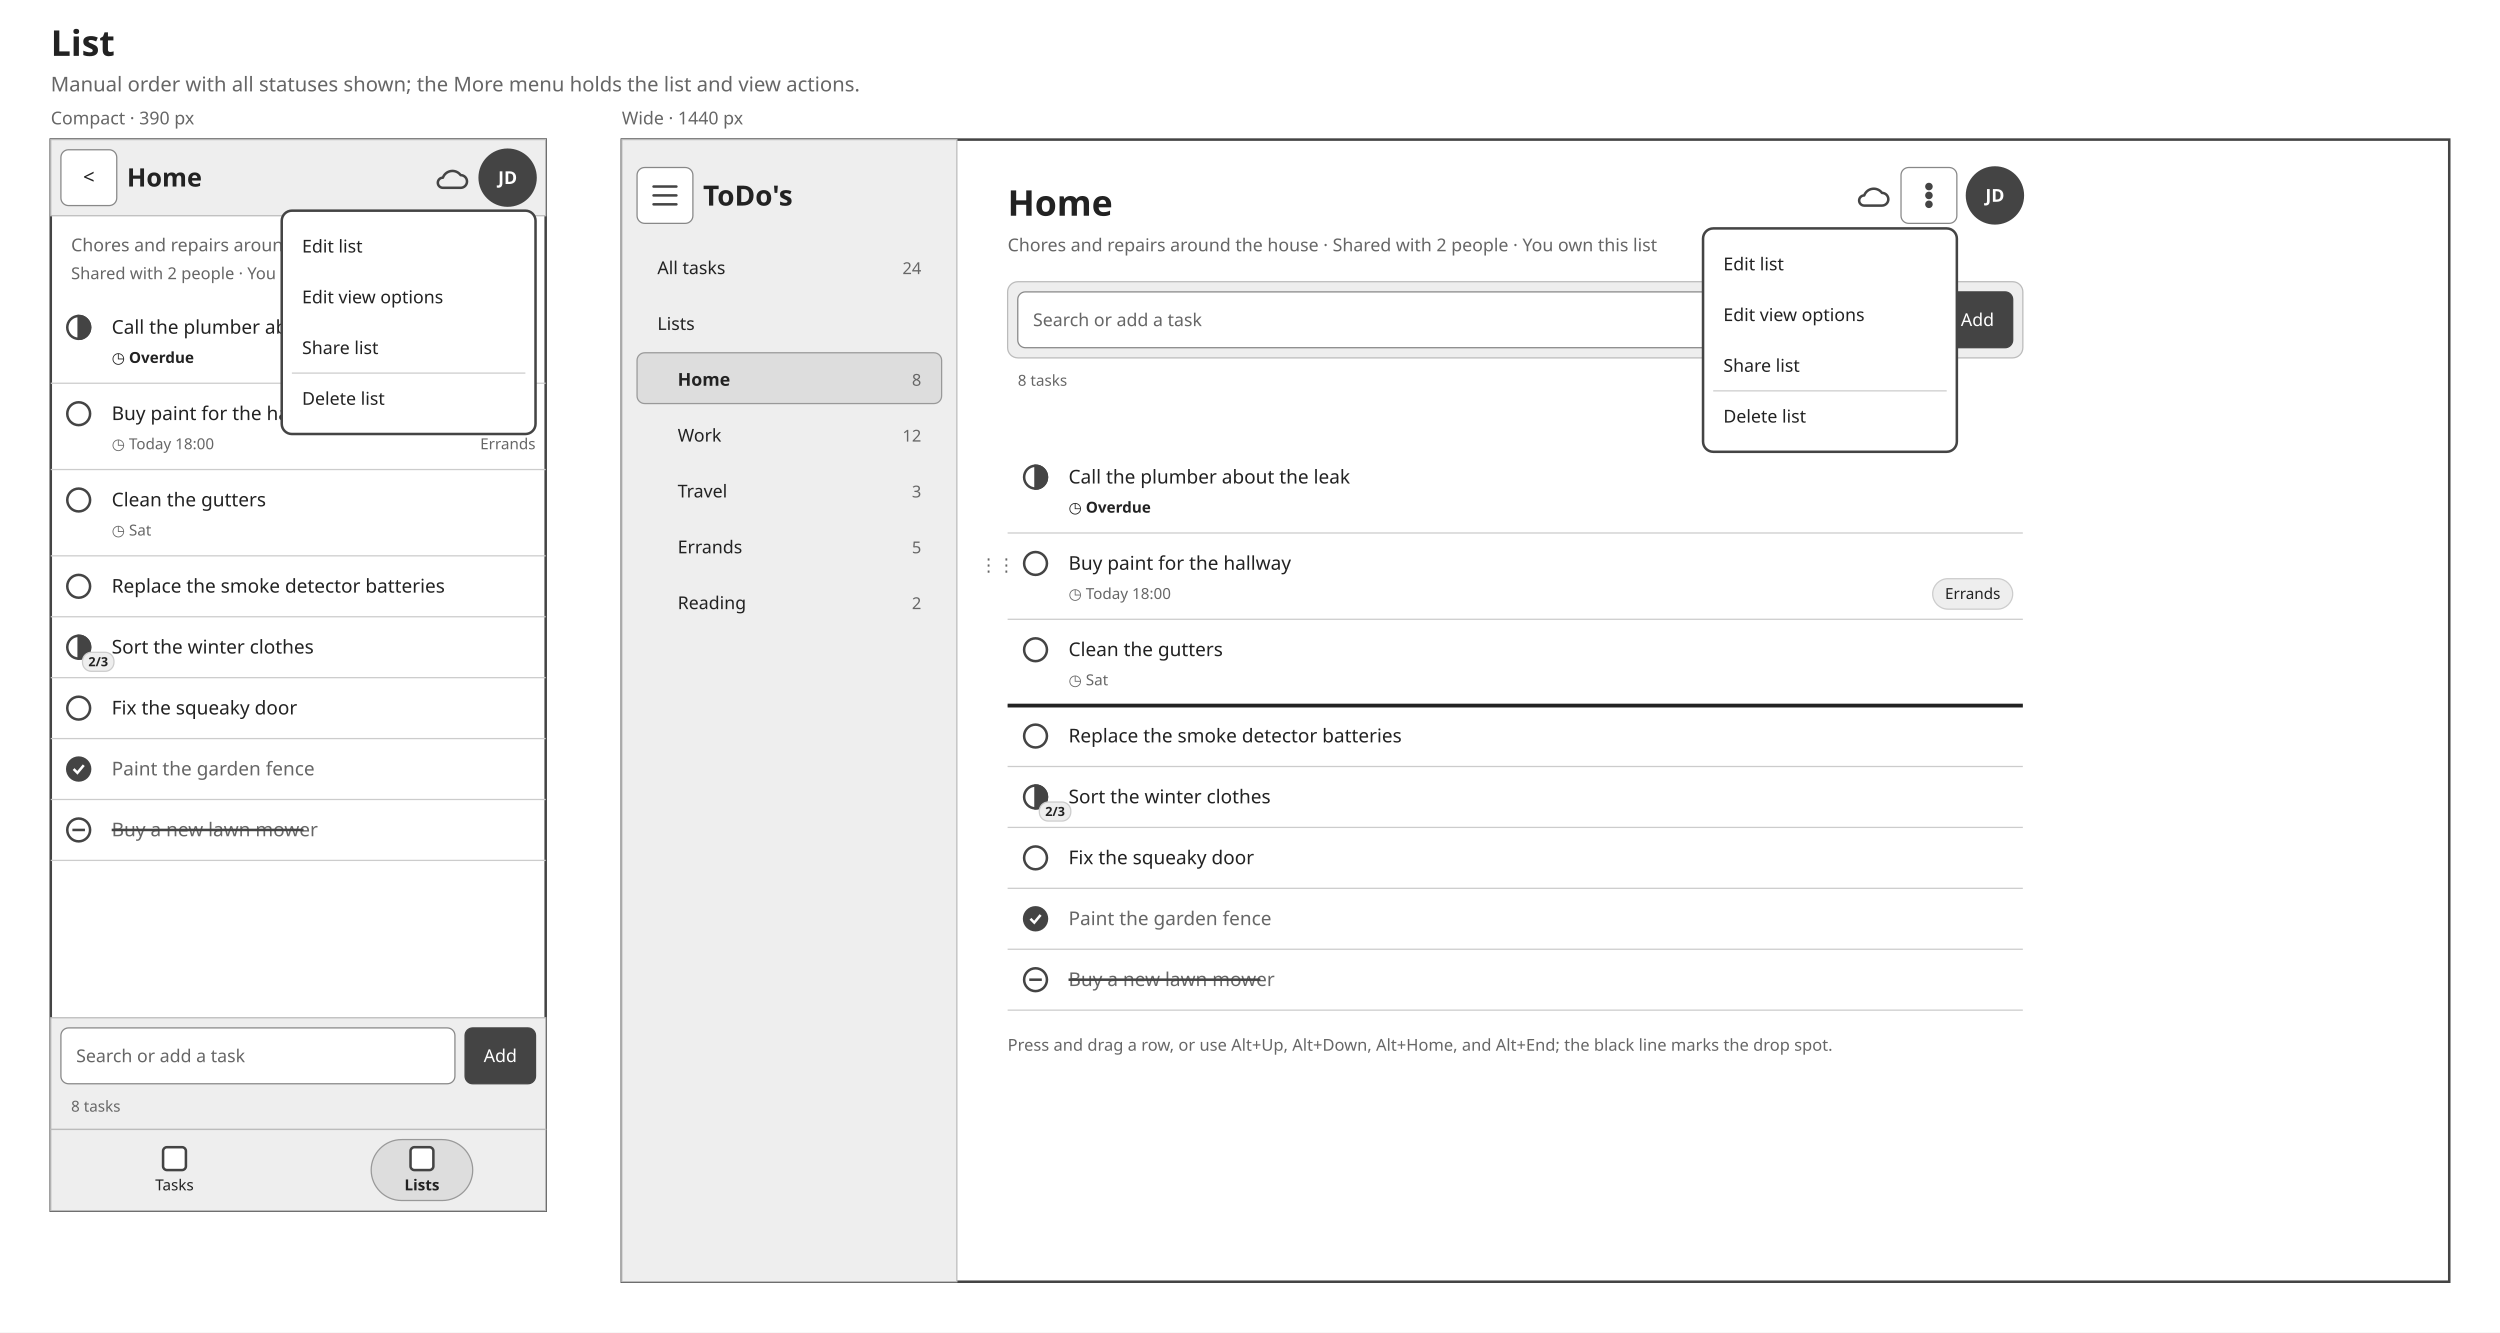
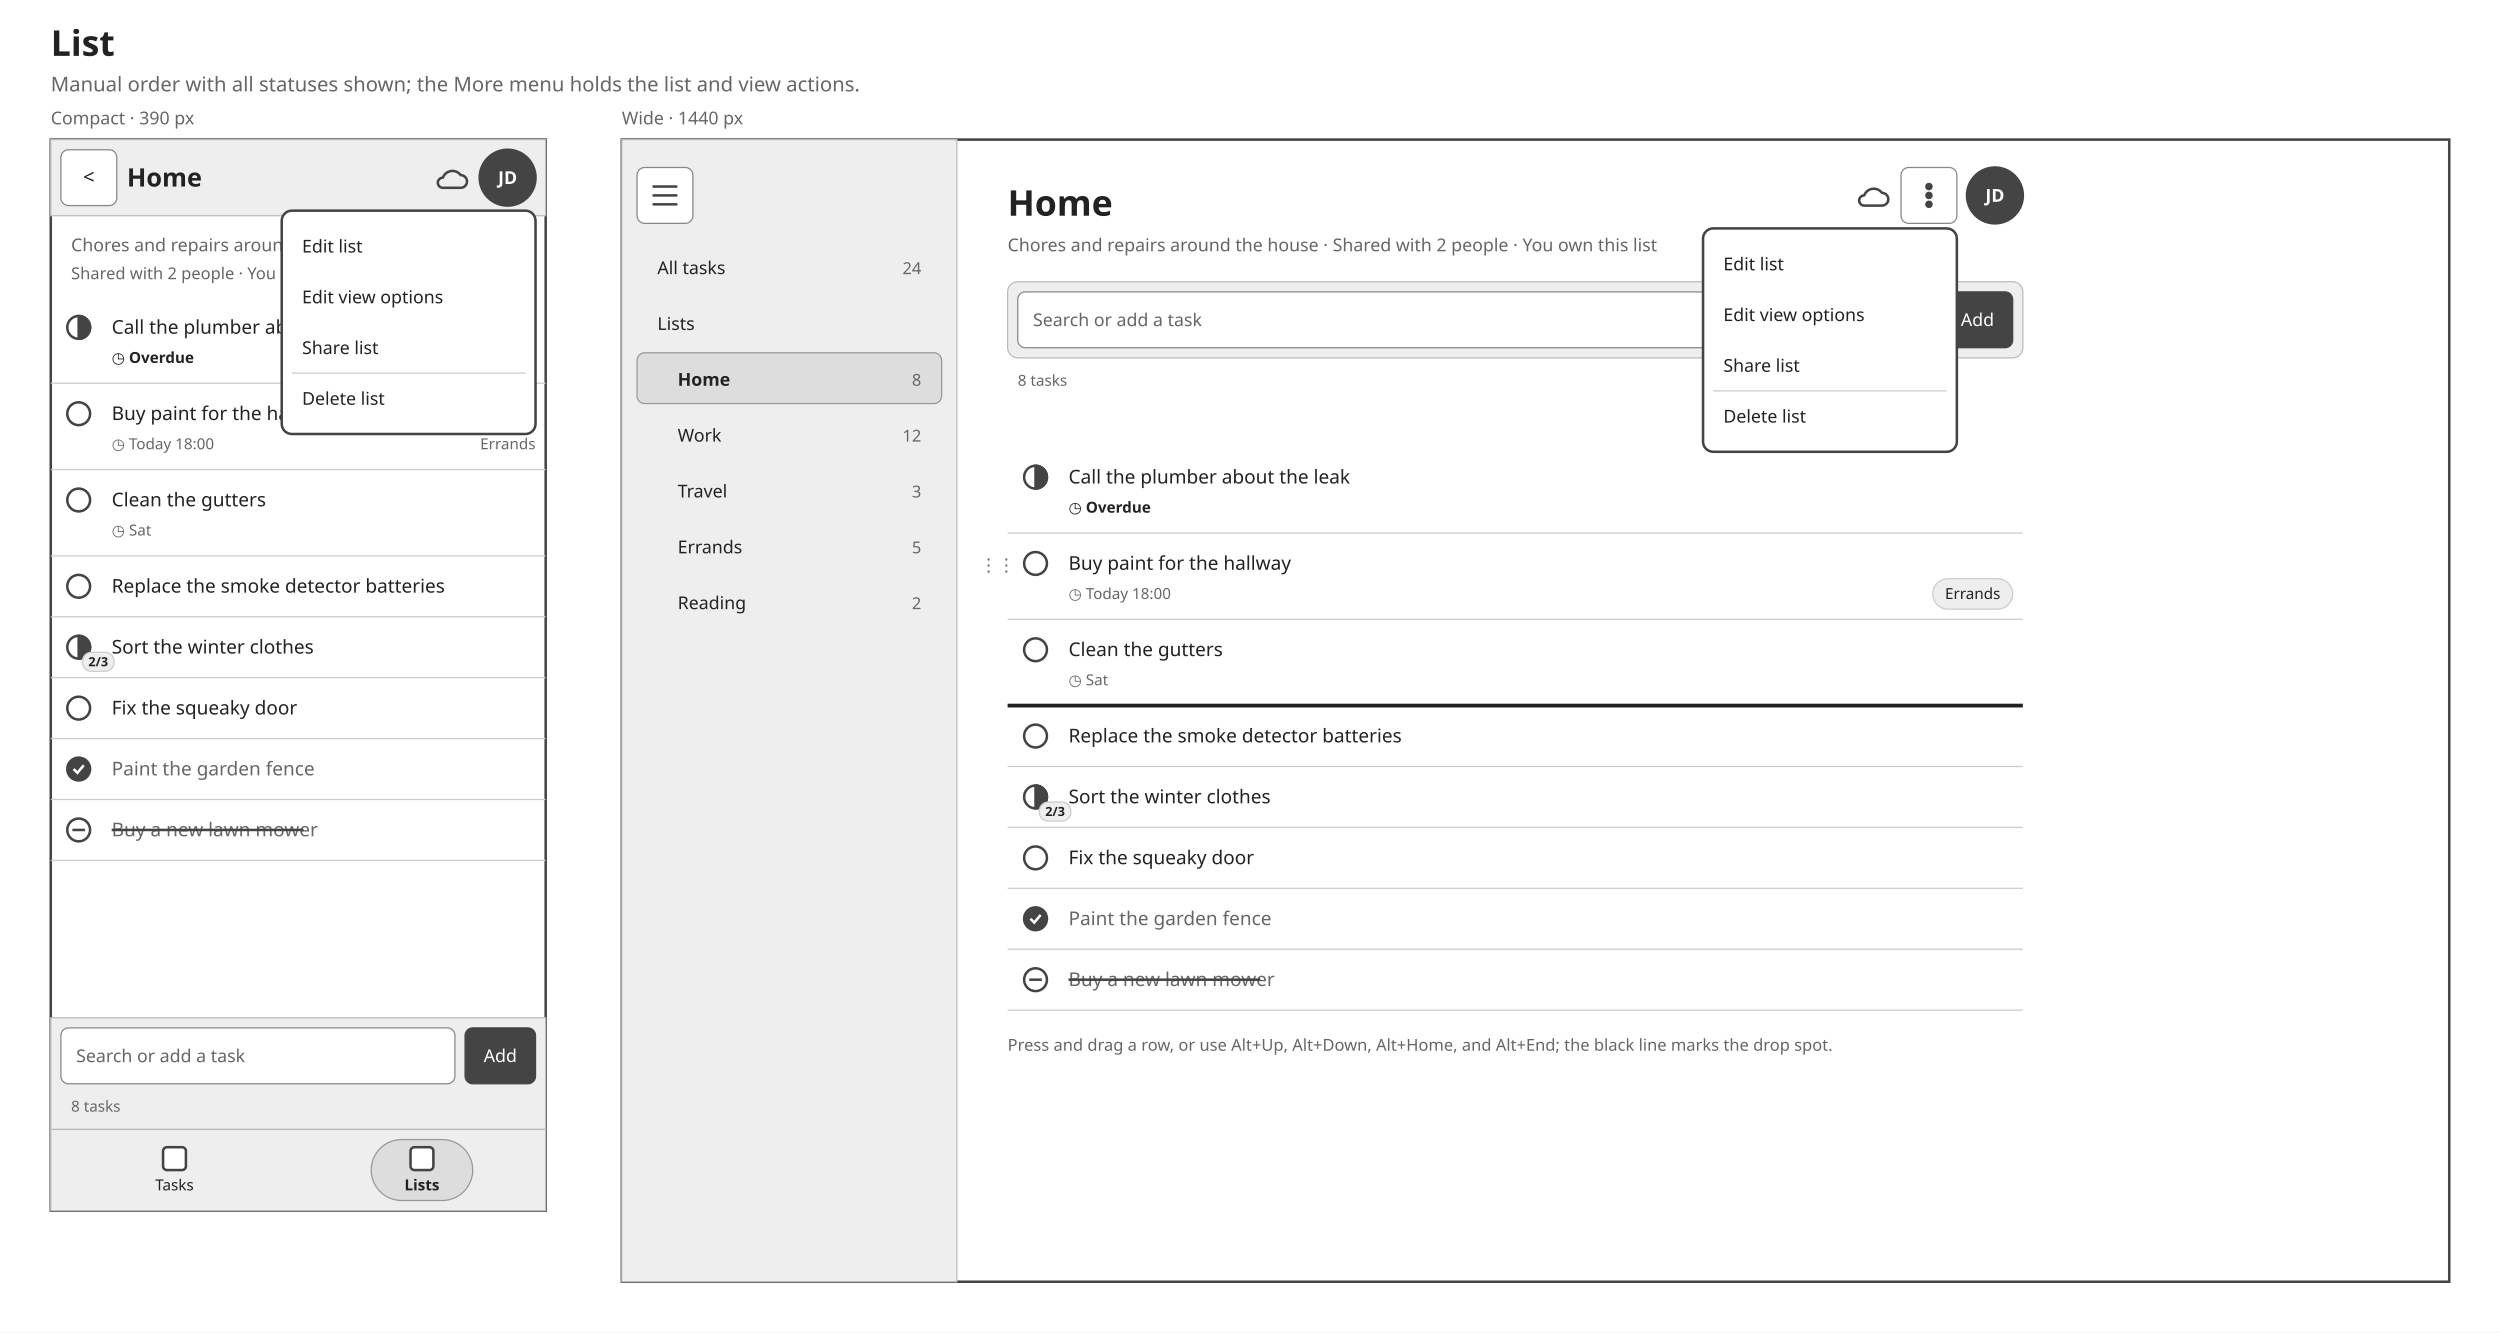
<svg xmlns="http://www.w3.org/2000/svg" width="1970" height="1050" viewBox="0 0 1970 1050">
  <style>
text { font-family: sans-serif; fill: #222222; }
.muted { fill: #666666; }
.on-primary { fill: #ffffff; }
.bold { font-weight: bold; }
rect.frame { fill: #ffffff; stroke: #444444; stroke-width: 2; }
.bar { fill: #eeeeee; stroke: #bbbbbb; }
.box { fill: #f5f5f5; stroke: #bbbbbb; }
.control { fill: #ffffff; stroke: #888888; }
.disabled { fill: #f5f5f5; stroke: #cccccc; }
.primary { fill: #444444; stroke: #444444; }
.selected { fill: #dddddd; stroke: #999999; }
.chip { fill: #eeeeee; stroke: #cccccc; }
.signal { fill: #ffffff; stroke: #222222; stroke-width: 2; }
.scrim { fill: #888888; fill-opacity: 0.5; }
.rule { stroke: #cccccc; }
.drop { stroke: #222222; stroke-width: 3; }
.icon { fill: #ffffff; stroke: #444444; stroke-width: 2; }
.icon-fill { fill: #444444; stroke: #444444; stroke-width: 2; }
.icon-mark { fill: none; stroke: #ffffff; stroke-width: 2; }
.icon-line { stroke: #444444; stroke-width: 2; }
.icon-line-open { fill: none; stroke: #444444; stroke-width: 2; stroke-linecap: round; stroke-linejoin: round; }
.tooltip { fill: #222222; stroke: #222222; }
  </style>
  <rect x="0" y="0" width="1970" height="1050" fill="#ffffff" />
  <text x="40" y="44" font-size="28" class="bold">List</text>
  <text x="40" y="72" font-size="16" class="muted">Manual order with all statuses shown; the More menu holds the list and view actions.</text>
  <text x="40" y="98" font-size="14" class="muted">Compact · 390 px</text>
  <text x="490" y="98" font-size="14" class="muted">Wide · 1440 px</text>
  <g class="frame" data-width="390" data-height="844" transform="translate(40 110)">
    <rect x="0" y="0" width="390" height="844" rx="0" class="frame" />
    <rect x="0" y="0" width="390" height="60" rx="0" class="bar" />
    <rect x="8" y="8" width="44" height="44" rx="6" class="control" />
    <text x="30" y="35" font-size="16" text-anchor="middle">&lt;</text>
    <circle cx="360" cy="30" r="22" class="icon-fill" />
    <text x="360" y="35" font-size="14" class="on-primary bold" text-anchor="middle">JD</text>
    <path d="M 309 38 H 323 A 5 5 0 0 0 323 28 A 8 8 0 0 0 309 30 A 4 4 0 0 0 309 38 Z" class="icon-line-open" />
    <text x="60" y="37" font-size="20" class="bold">Home</text>
    <text x="16" y="88" font-size="14" class="muted">Chores and repairs around the house</text>
    <text x="16" y="110" font-size="13" class="muted">Shared with 2 people · You own this list</text>
    <line x1="0" y1="192" x2="390" y2="192" class="rule" />
    <circle cx="22" cy="148" r="9" class="icon" />
    <path d="M22 139 A9 9 0 0 1 22 157 Z" class="icon-fill" />
    <text x="48" y="153" font-size="15">Call the plumber about the leak</text>
    <text x="48" y="176" font-size="12" class="bold">◷ Overdue</text>
    <line x1="0" y1="260" x2="390" y2="260" class="rule" />
    <circle cx="22" cy="216" r="9" class="icon" />
    <text x="48" y="221" font-size="15">Buy paint for the hallway</text>
    <text x="48" y="244" font-size="12" class="muted">◷ Today 18:00</text>
    <text x="382" y="244" font-size="12" class="muted" text-anchor="end">Errands</text>
    <line x1="0" y1="328" x2="390" y2="328" class="rule" />
    <circle cx="22" cy="284" r="9" class="icon" />
    <text x="48" y="289" font-size="15">Clean the gutters</text>
    <text x="48" y="312" font-size="12" class="muted">◷ Sat</text>
    <line x1="0" y1="376" x2="390" y2="376" class="rule" />
    <circle cx="22" cy="352" r="9" class="icon" />
    <text x="48" y="357" font-size="15">Replace the smoke detector batteries</text>
    <line x1="0" y1="424" x2="390" y2="424" class="rule" />
    <circle cx="22" cy="400" r="9" class="icon" />
    <path d="M22 391 A9 9 0 0 1 22 409 Z" class="icon-fill" />
    <rect x="25" y="404" width="24.8" height="15" rx="7" class="chip" />
    <text x="37.4" y="415" font-size="10" class="bold" text-anchor="middle">2/3</text>
    <text x="48" y="405" font-size="15">Sort the winter clothes</text>
    <line x1="0" y1="472" x2="390" y2="472" class="rule" />
    <circle cx="22" cy="448" r="9" class="icon" />
    <text x="48" y="453" font-size="15">Fix the squeaky door</text>
    <line x1="0" y1="520" x2="390" y2="520" class="rule" />
    <circle cx="22" cy="496" r="9" class="icon-fill" />
    <path d="M18 496 l3 3 l5 -6" class="icon-mark" />
    <text x="48" y="501" font-size="15" class="muted">Paint the garden fence</text>
    <line x1="0" y1="568" x2="390" y2="568" class="rule" />
    <circle cx="22" cy="544" r="9" class="icon" />
    <line x1="17.05" y1="544" x2="26.95" y2="544" class="icon-line" />
    <text x="48" y="549" font-size="15" class="muted">Buy a new lawn mower</text>
    <line x1="48" y1="544" x2="199.2" y2="544" class="icon-line" />
    <rect x="0" y="692" width="390" height="88" rx="0" class="bar" />
    <rect x="326.48" y="700" width="55.52" height="44" rx="6" class="primary" />
    <text x="354.24" y="726.9" font-size="14" class="on-primary" text-anchor="middle">Add</text>
    <rect x="8" y="700" width="310.48" height="44" rx="6" class="control" />
    <text x="20" y="727" font-size="14" class="muted">Search or add a task</text>
    <text x="16" y="766" font-size="12" class="muted">8 tasks</text>
    <rect x="0" y="780" width="390" height="64" rx="0" class="bar" />
    <rect x="88.5" y="794" width="18" height="18" rx="3" class="icon" />
    <text x="97.5" y="828" font-size="12" text-anchor="middle">Tasks</text>
    <rect x="252.5" y="788" width="80" height="48" rx="24" class="selected" />
    <rect x="283.5" y="794" width="18" height="18" rx="3" class="icon" />
    <text x="292.5" y="828" font-size="12" class="bold" text-anchor="middle">Lists</text>
    <rect x="182" y="56" width="200" height="176" rx="8" class="frame" />
    <text x="198" y="89" font-size="14">Edit list</text>
    <text x="198" y="129" font-size="14">Edit view options</text>
    <text x="198" y="169" font-size="14">Share list</text>
    <line x1="190" y1="184" x2="374" y2="184" class="rule" />
    <text x="198" y="209" font-size="14">Delete list</text>
  </g>
  <g class="frame" data-width="1440" data-height="900" transform="translate(490 110)">
    <rect x="0" y="0" width="1440" height="900" rx="0" class="frame" />
    <rect x="0" y="0" width="264" height="900" rx="0" class="bar" />
    <rect x="12" y="22" width="44" height="44" rx="6" class="control" />
    <path d="M 25 37 H 43" class="icon-line-open" />
    <path d="M 25 44 H 43" class="icon-line-open" />
    <path d="M 25 51 H 43" class="icon-line-open" />
-     <text x="64" y="52" font-size="22" class="bold">ToDo's</text>
    <text x="28" y="106" font-size="14">All tasks</text>
    <text x="236" y="106" font-size="13" class="muted" text-anchor="end">24</text>
    <text x="28" y="150" font-size="14">Lists</text>
    <rect x="12" y="168" width="240" height="40" rx="6" class="selected" />
    <text x="44" y="194" font-size="14" class="bold">Home</text>
    <text x="236" y="194" font-size="13" class="muted" text-anchor="end">8</text>
    <text x="44" y="238" font-size="14">Work</text>
    <text x="236" y="238" font-size="13" class="muted" text-anchor="end">12</text>
    <text x="44" y="282" font-size="14">Travel</text>
    <text x="236" y="282" font-size="13" class="muted" text-anchor="end">3</text>
    <text x="44" y="326" font-size="14">Errands</text>
    <text x="236" y="326" font-size="13" class="muted" text-anchor="end">5</text>
    <text x="44" y="370" font-size="14">Reading</text>
    <text x="236" y="370" font-size="13" class="muted" text-anchor="end">2</text>
    <circle cx="1082" cy="44" r="22" class="icon-fill" />
    <text x="1082" y="49" font-size="14" class="on-primary bold" text-anchor="middle">JD</text>
    <path d="M 979 52 H 993 A 5 5 0 0 0 993 42 A 8 8 0 0 0 979 44 A 4 4 0 0 0 979 52 Z" class="icon-line-open" />
    <rect x="1008" y="22" width="44" height="44" rx="6" class="control" />
    <circle cx="1030" cy="37" r="2" class="icon-fill" />
    <circle cx="1030" cy="44" r="2" class="icon-fill" />
    <circle cx="1030" cy="51" r="2" class="icon-fill" />
    <text x="304" y="60" font-size="28" class="bold">Home</text>
    <text x="304" y="88" font-size="14" class="muted">Chores and repairs around the house · Shared with 2 people · You own this list</text>
    <rect x="304" y="112" width="800" height="60" rx="8" class="bar" />
    <rect x="1040.48" y="120" width="55.52" height="44" rx="6" class="primary" />
    <text x="1068.24" y="146.9" font-size="14" class="on-primary" text-anchor="middle">Add</text>
    <rect x="312" y="120" width="720.48" height="44" rx="6" class="control" />
    <text x="324" y="147" font-size="14" class="muted">Search or add a task</text>
    <text x="312" y="194" font-size="12" class="muted">8 tasks</text>
    <line x1="304" y1="310" x2="1104" y2="310" class="rule" />
    <circle cx="326" cy="266" r="9" class="icon" />
    <path d="M326 257 A9 9 0 0 1 326 275 Z" class="icon-fill" />
    <text x="352" y="271" font-size="15">Call the plumber about the leak</text>
    <text x="352" y="294" font-size="12" class="bold">◷ Overdue</text>
    <line x1="304" y1="378" x2="1104" y2="378" class="rule" />
    <text x="282" y="340" font-size="14" class="muted">⋮⋮</text>
    <circle cx="326" cy="334" r="9" class="icon" />
    <text x="352" y="339" font-size="15">Buy paint for the hallway</text>
    <text x="352" y="362" font-size="12" class="muted">◷ Today 18:00</text>
    <rect x="1032.96" y="346" width="63.04" height="24" rx="12" class="chip" />
    <text x="1064.48" y="362" font-size="12" text-anchor="middle">Errands</text>
    <line x1="304" y1="446" x2="1104" y2="446" class="rule" />
    <circle cx="326" cy="402" r="9" class="icon" />
    <text x="352" y="407" font-size="15">Clean the gutters</text>
    <text x="352" y="430" font-size="12" class="muted">◷ Sat</text>
    <line x1="304" y1="446" x2="1104" y2="446" class="drop" />
    <line x1="304" y1="494" x2="1104" y2="494" class="rule" />
    <circle cx="326" cy="470" r="9" class="icon" />
    <text x="352" y="475" font-size="15">Replace the smoke detector batteries</text>
    <line x1="304" y1="542" x2="1104" y2="542" class="rule" />
    <circle cx="326" cy="518" r="9" class="icon" />
    <path d="M326 509 A9 9 0 0 1 326 527 Z" class="icon-fill" />
    <rect x="329" y="522" width="24.8" height="15" rx="7" class="chip" />
    <text x="341.4" y="533" font-size="10" class="bold" text-anchor="middle">2/3</text>
    <text x="352" y="523" font-size="15">Sort the winter clothes</text>
    <line x1="304" y1="590" x2="1104" y2="590" class="rule" />
    <circle cx="326" cy="566" r="9" class="icon" />
    <text x="352" y="571" font-size="15">Fix the squeaky door</text>
    <line x1="304" y1="638" x2="1104" y2="638" class="rule" />
    <circle cx="326" cy="614" r="9" class="icon-fill" />
    <path d="M322 614 l3 3 l5 -6" class="icon-mark" />
    <text x="352" y="619" font-size="15" class="muted">Paint the garden fence</text>
    <line x1="304" y1="686" x2="1104" y2="686" class="rule" />
    <circle cx="326" cy="662" r="9" class="icon" />
    <line x1="321.05" y1="662" x2="330.95" y2="662" class="icon-line" />
    <text x="352" y="667" font-size="15" class="muted">Buy a new lawn mower</text>
    <line x1="352" y1="662" x2="503.2" y2="662" class="icon-line" />
    <text x="304" y="718" font-size="13" class="muted">Press and drag a row, or use Alt+Up, Alt+Down, Alt+Home, and Alt+End; the black line marks the drop spot.</text>
    <rect x="852" y="70" width="200" height="176" rx="8" class="frame" />
    <text x="868" y="103" font-size="14">Edit list</text>
    <text x="868" y="143" font-size="14">Edit view options</text>
    <text x="868" y="183" font-size="14">Share list</text>
    <line x1="860" y1="198" x2="1044" y2="198" class="rule" />
    <text x="868" y="223" font-size="14">Delete list</text>
  </g>
</svg>
